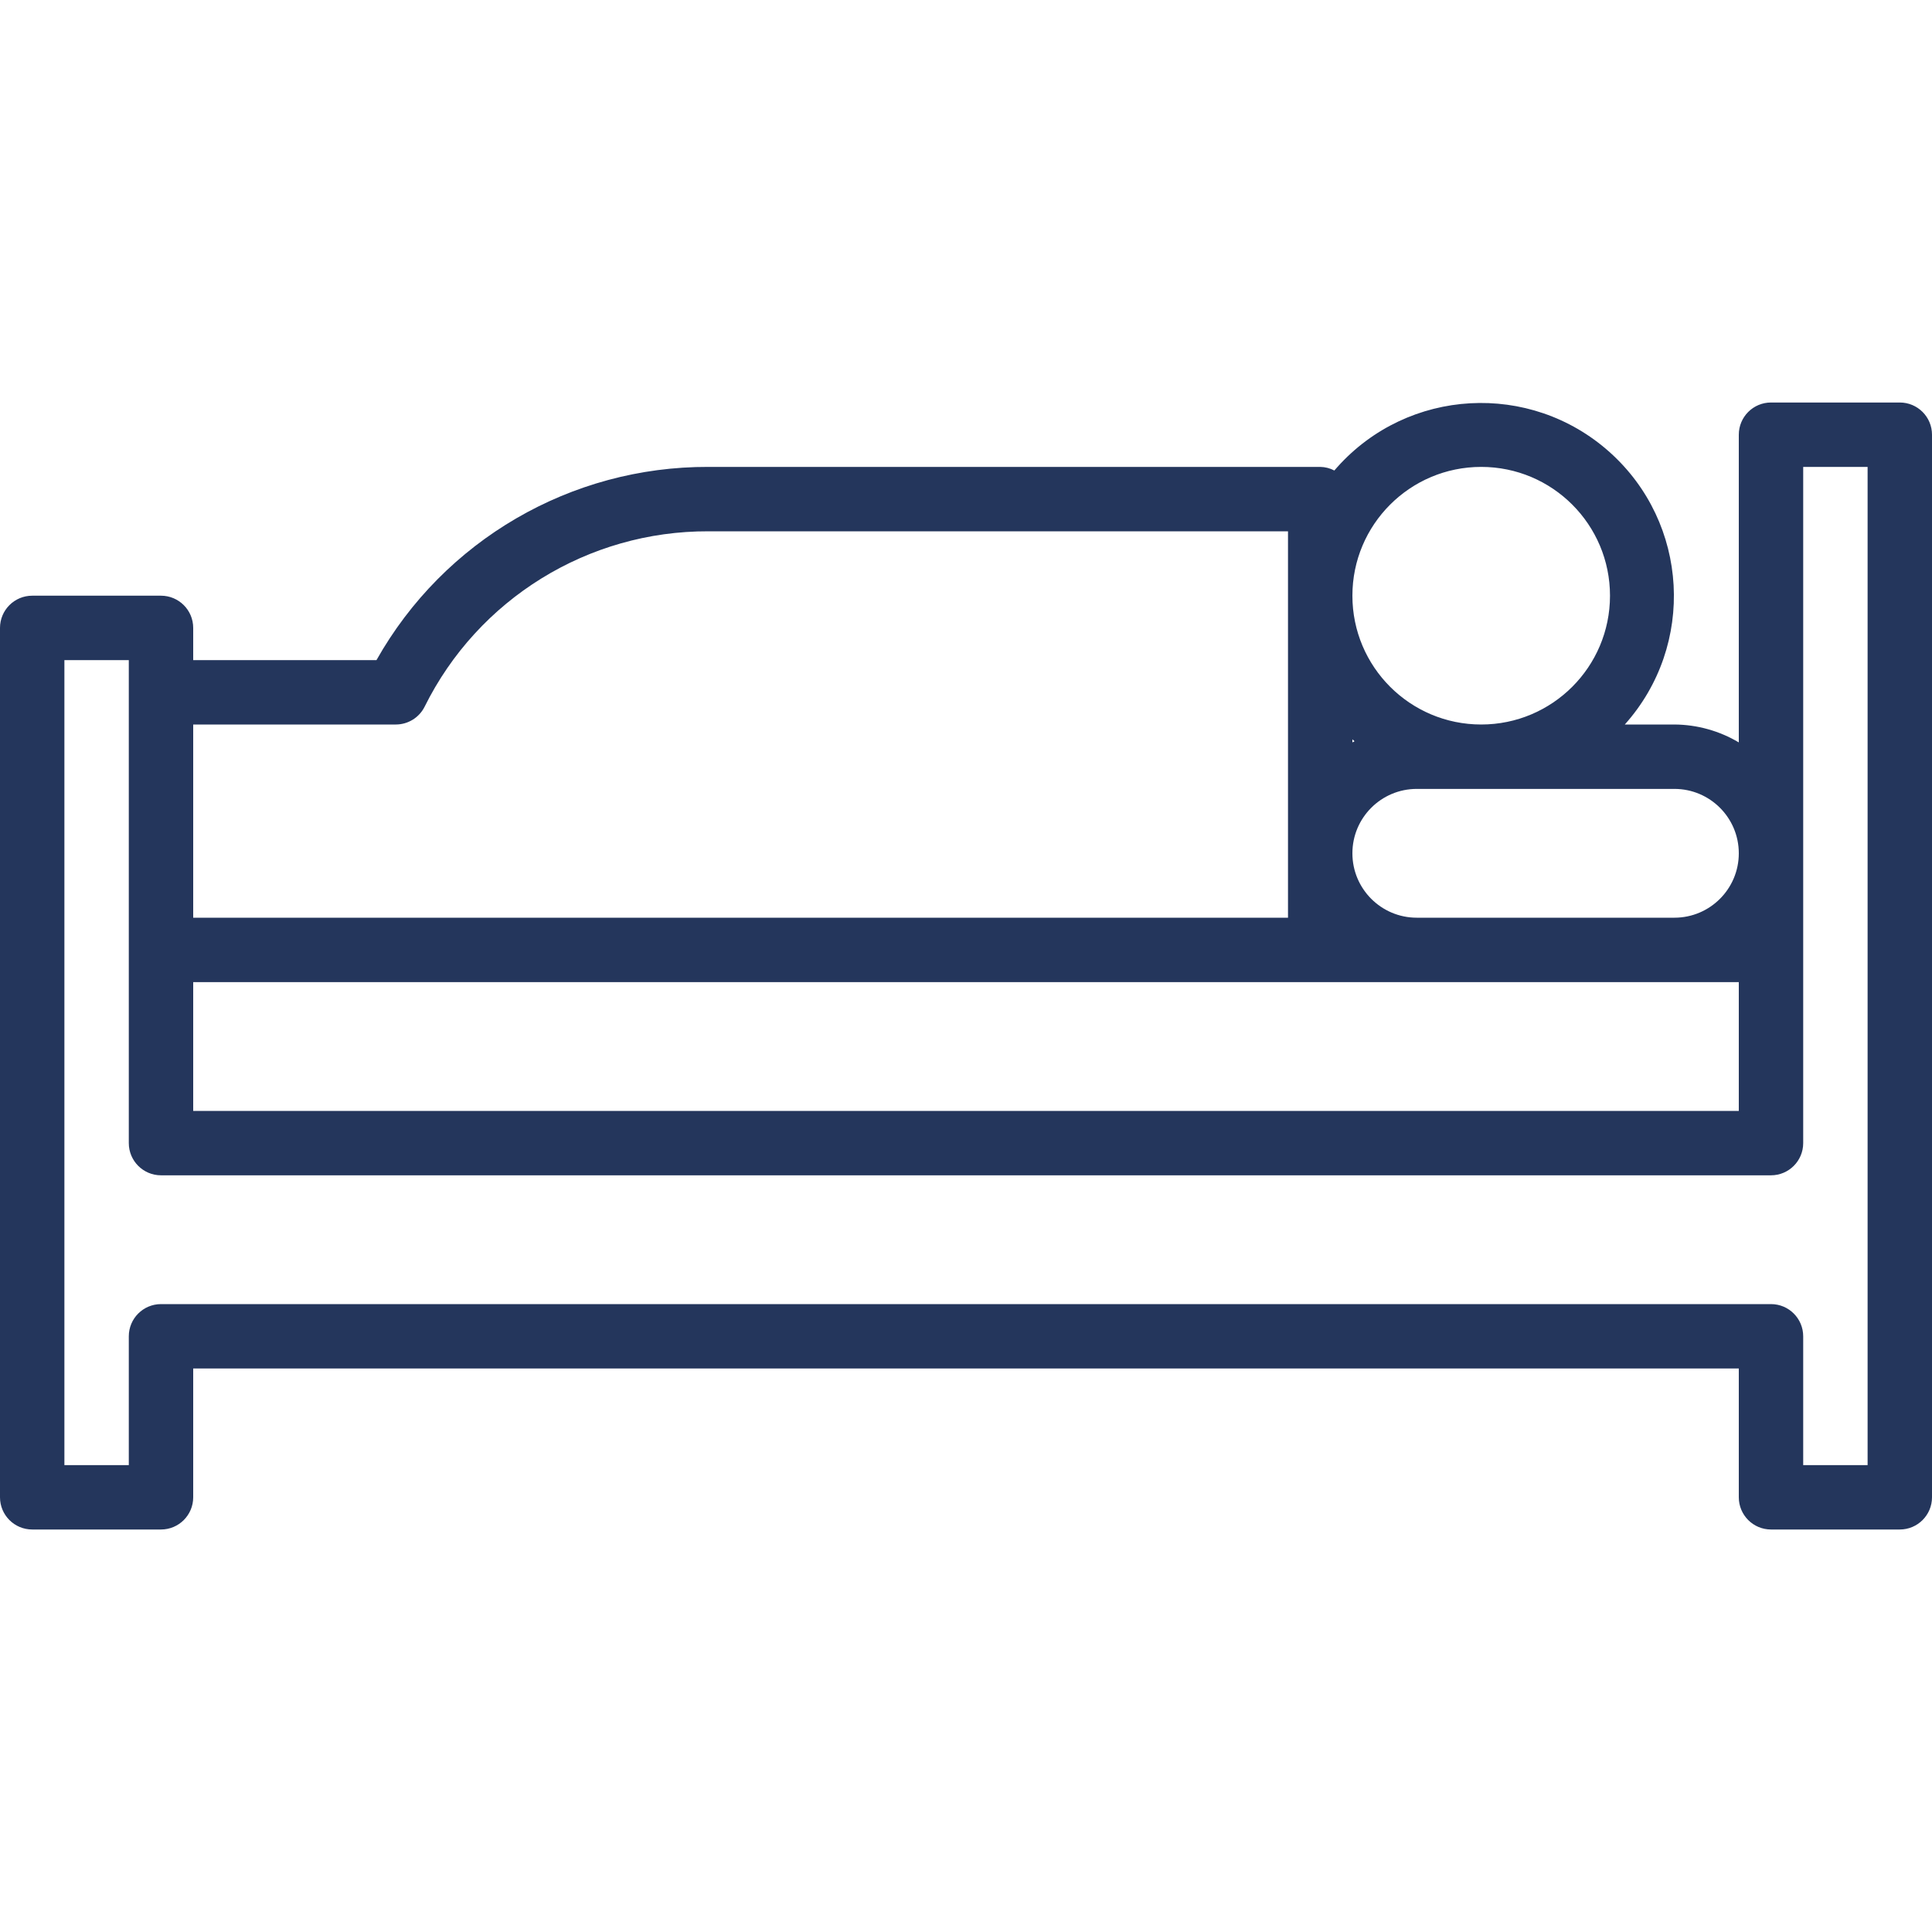
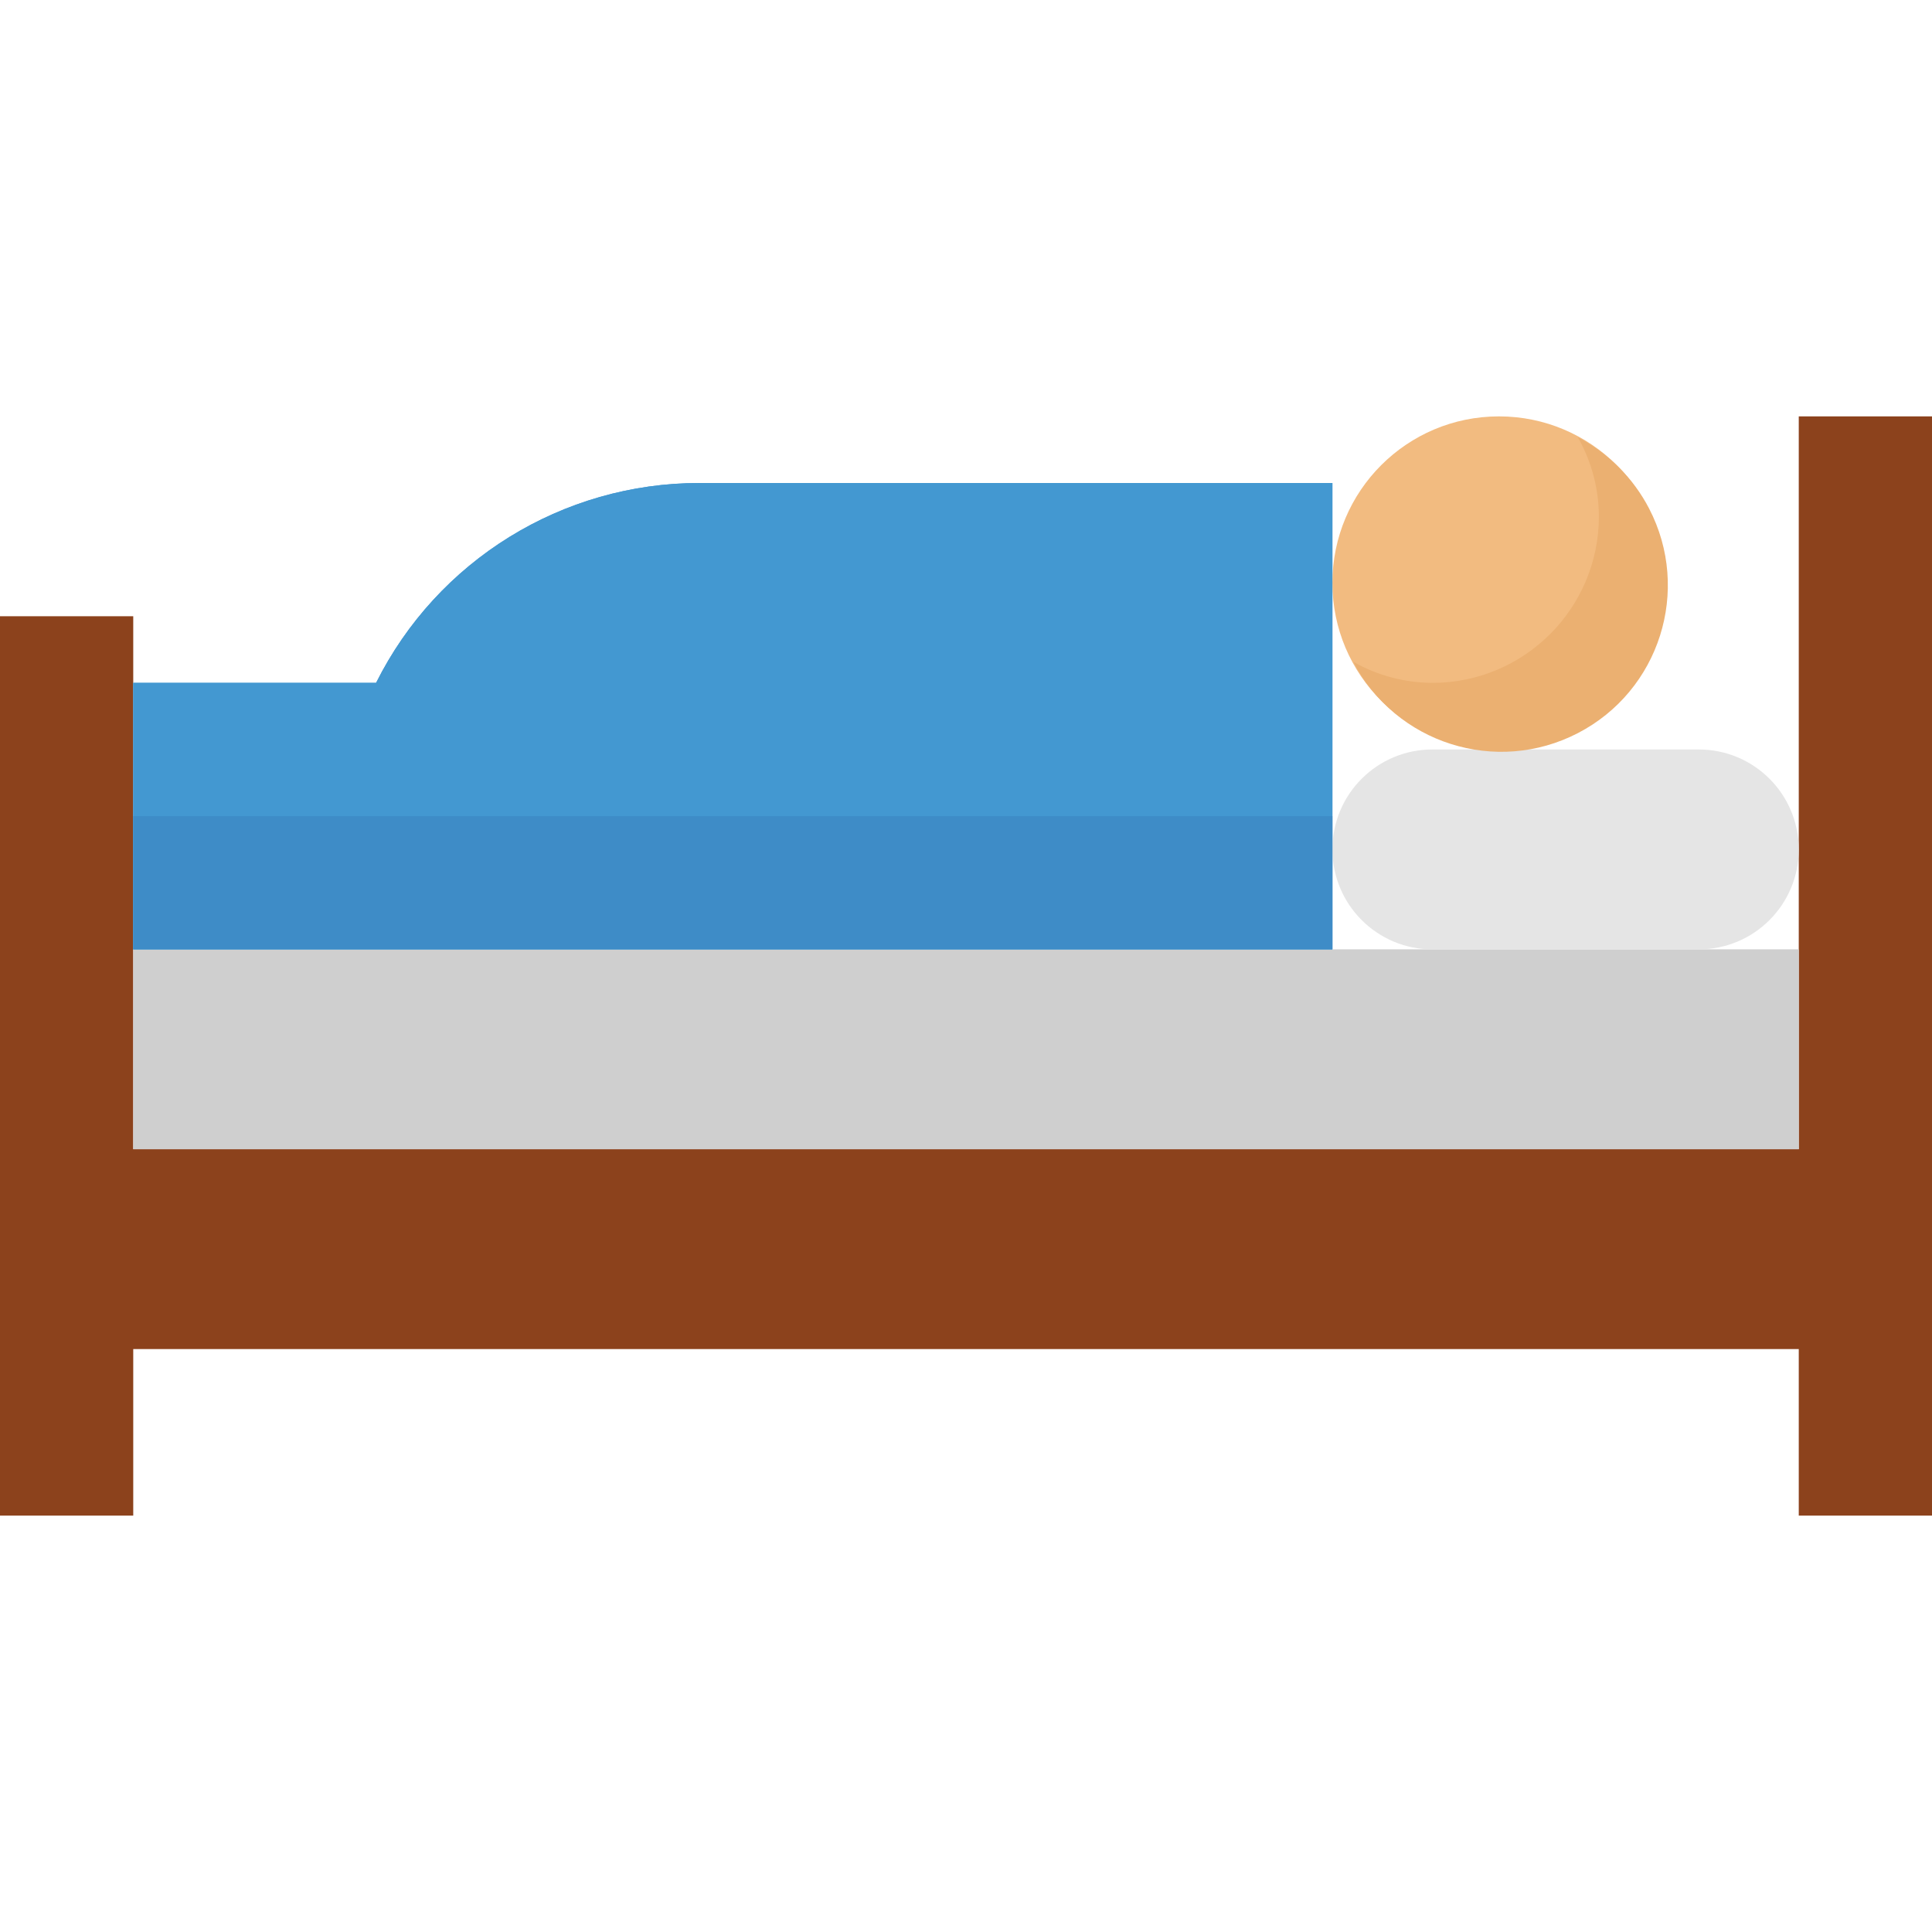
- <svg xmlns="http://www.w3.org/2000/svg" version="1.1" id="Capa_1" x="0px" y="0px" viewBox="0 0 480 480" style="enable-background:new 0 0 480 480;" xml:space="preserve" width="512px" height="512px">
+ <svg xmlns="http://www.w3.org/2000/svg" version="1.1" id="Capa_1" x="0px" y="0px" viewBox="0 0 512 512" style="enable-background:new 0 0 512 512;" xml:space="preserve">
+   <polygon style="fill:#8C421C;" points="476.69,110.345 476.69,304.552 35.31,304.552 35.31,163.31 0,163.31 0,401.655   35.31,401.655 35.31,357.517 476.69,357.517 476.69,401.655 512,401.655 512,110.345 " />
+   <polygon style="fill:#CFCFCF;" points="476.69,304.552 35.31,304.552 35.31,251.586 353.103,251.586 353.103,251.586   476.69,251.586 " />
+   <path id="SVGCleanerId_0" style="fill:#4398D1;" d="M35.31,251.586h317.793V128H185.379c-36.299-0.018-69.491,20.498-85.716,52.966  H35.31V251.586z" />
+   <path style="fill:#E5E5E5;" d="M379.586,198.621h70.621c14.627,0,26.483,11.855,26.483,26.483l0,0  c0,14.627-11.855,26.483-26.483,26.483h-70.621c-14.627,0-26.483-11.855-26.483-26.483l0,0  C353.103,210.476,364.959,198.621,379.586,198.621z" />
+   <circle style="fill:#F2BB80;" cx="397.241" cy="154.483" r="44.138" />
+   <path style="fill:#EBB071;" d="M418.163,115.906c3.61,6.382,5.526,13.586,5.561,20.921c0,24.373-19.765,44.138-44.138,44.138  c-7.336-0.035-14.539-1.951-20.921-5.561c11.22,21.645,37.853,30.093,59.498,18.873c21.645-11.22,30.093-37.853,18.873-59.498  C432.843,126.694,426.249,120.099,418.163,115.906z" />
  <g>
-     <g>
-       <path d="M472,100.001h-32c-4.418,0-8,3.582-8,8v76.448c-4.843-2.879-10.366-4.415-16-4.448h-12.32    c17.644-19.738,15.947-50.042-3.79-67.686c-19.738-17.644-50.042-15.947-67.686,3.79c-0.234,0.261-0.464,0.525-0.692,0.791    c-1.084-0.571-2.287-0.878-3.512-0.896H176c-34.154-0.119-65.7,18.243-82.464,48H48v-8c0-4.418-3.582-8-8-8H8    c-4.418,0-8,3.582-8,8v216c0,4.418,3.582,8,8,8h32c4.418,0,8-3.582,8-8v-32h384v32c0,4.418,3.582,8,8,8h32c4.418,0,8-3.582,8-8    V108.001C480,103.582,476.418,100.001,472,100.001z M368,116.001c17.673,0,32,14.327,32,32c0,17.673-14.327,32-32,32    c-17.673,0-32-14.327-32-32C336,130.327,350.327,116.001,368,116.001z M336,183.681l0.536,0.48L336,184.449V183.681z M352,196.001    h64c8.837,0,16,7.163,16,16c0,8.837-7.163,16-16,16h-64c-8.837,0-16-7.163-16-16C336,203.163,343.163,196.001,352,196.001z     M48,180.001h50.336c3.032,0.001,5.805-1.712,7.16-4.424c13.275-26.776,40.618-43.676,70.504-43.576h144v96H48V180.001z     M48,244.001h384v32H48V244.001z M464,364.001h-16v-32c0-4.418-3.582-8-8-8H40c-4.418,0-8,3.582-8,8v32H16v-200h16v120    c0,4.418,3.582,8,8,8h400c4.418,0,8-3.582,8-8v-168h16V364.001z" fill="#24365c" />
-     </g>
+     <path id="SVGCleanerId_0_1_" style="fill:#4398D1;" d="M35.31,251.586h317.793V128H185.379   c-36.299-0.018-69.491,20.498-85.716,52.966H35.31V251.586z" />
  </g>
+   <rect x="35.31" y="216.276" style="fill:#3E8CC7;" width="317.793" height="35.31" />
  <g>
</g>
  <g>
</g>
  <g>
</g>
  <g>
</g>
  <g>
</g>
  <g>
</g>
  <g>
</g>
  <g>
</g>
  <g>
</g>
  <g>
</g>
  <g>
</g>
  <g>
</g>
  <g>
</g>
  <g>
</g>
  <g>
</g>
</svg>
